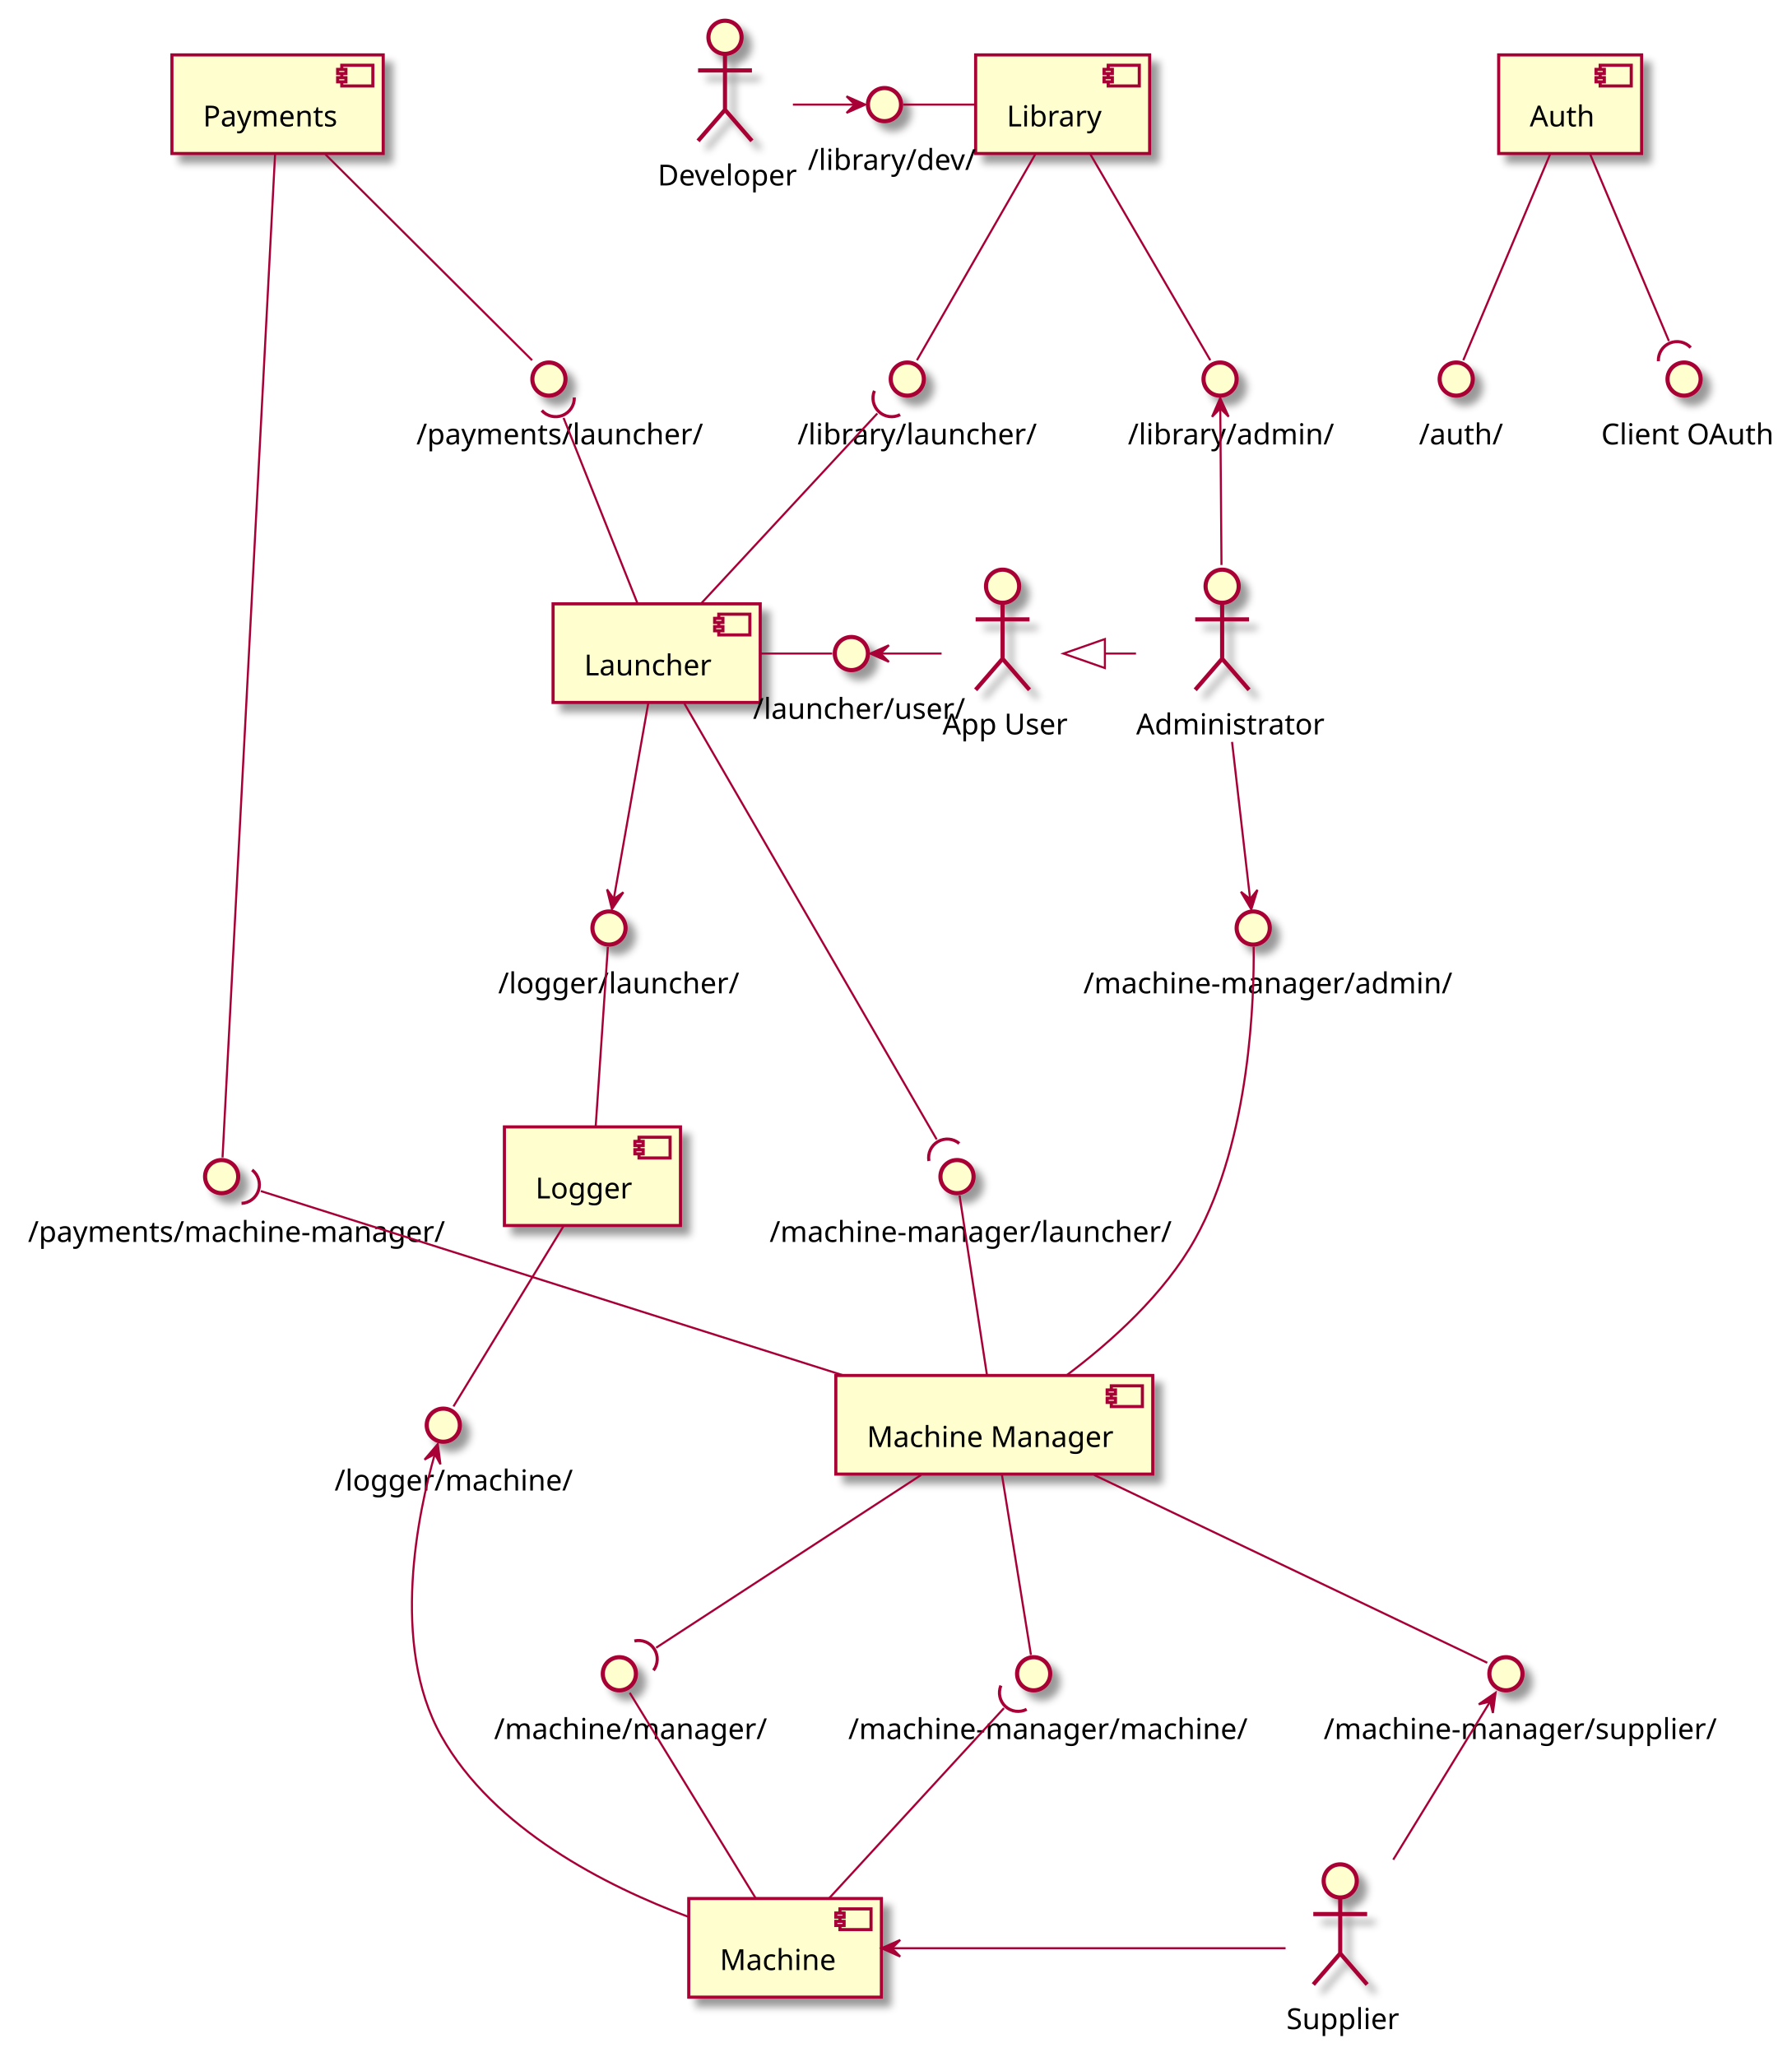
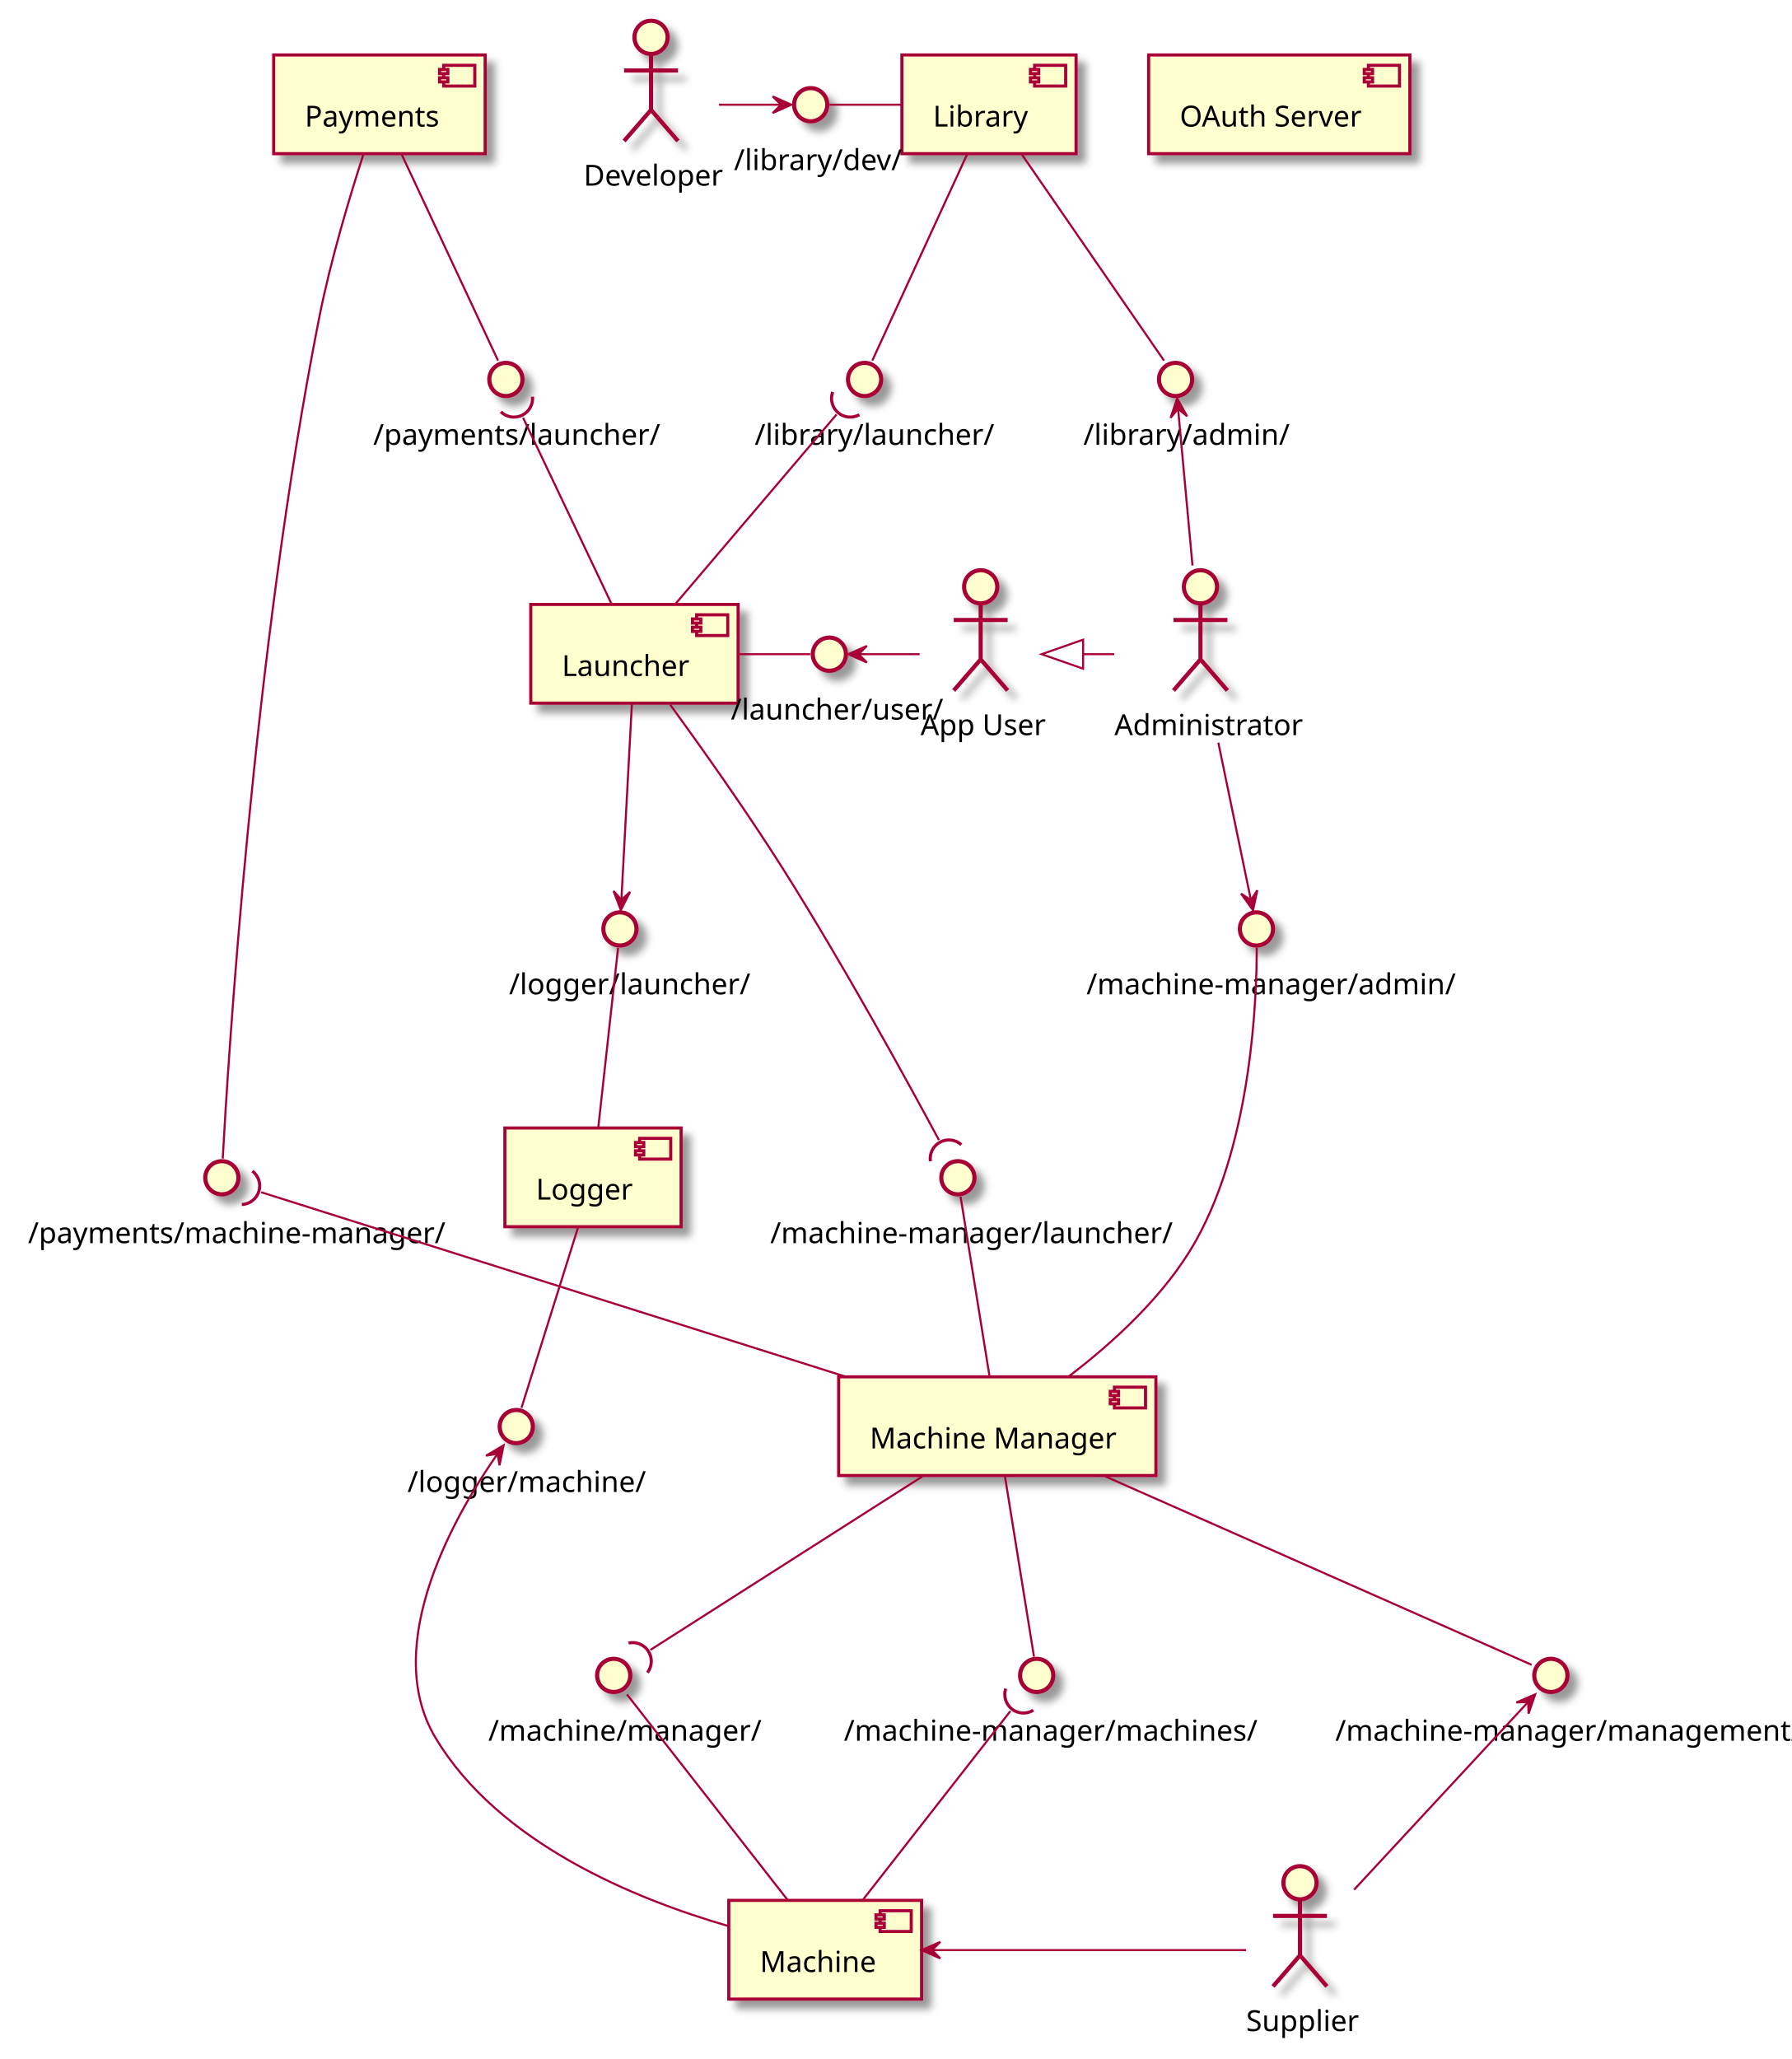
- <svg xmlns="http://www.w3.org/2000/svg" contentScriptType="application/ecmascript" contentStyleType="text/css" height="993px" preserveAspectRatio="none" style="width:865px;height:993px;" version="1.1" viewBox="0 0 865 993" width="865px" zoomAndPan="magnify">
+ <svg xmlns="http://www.w3.org/2000/svg" contentScriptType="application/ecmascript" contentStyleType="text/css" height="993px" preserveAspectRatio="none" style="width:864px;height:993px;" version="1.1" viewBox="0 0 864 993" width="864px" zoomAndPan="magnify">
  <defs>
-     <filter height="300%" id="fr6vnhxmrgjbi" width="300%" x="-1" y="-1">
+     <filter height="300%" id="fqf9n6z0uusfl" width="300%" x="-1" y="-1">
      <feGaussianBlur result="blurOut" stdDeviation="2.0" />
      <feColorMatrix in="blurOut" result="blurOut2" type="matrix" values="0 0 0 0 0 0 0 0 0 0 0 0 0 0 0 0 0 0 .4 0" />
      <feOffset dx="4.0" dy="4.0" in="blurOut2" result="blurOut3" />
      <feBlend in="SourceGraphic" in2="blurOut3" mode="normal" />
    </filter>
  </defs>
  <g>
-     <ellipse cx="484" cy="283" fill="#FEFECE" filter="url(#fr6vnhxmrgjbi)" rx="8" ry="8" style="stroke: #A80036; stroke-width: 2.0;" />
-     <path d="M484,291 L484,318 M471,299 L497,299 M484,318 L471,333 M484,318 L497,333 " fill="none" filter="url(#fr6vnhxmrgjbi)" style="stroke: #A80036; stroke-width: 2.0;" />
-     <text fill="#000000" font-family="sans-serif" font-size="14" lengthAdjust="spacingAndGlyphs" textLength="58" x="455" y="354.533">App User</text>
-     <ellipse cx="350" cy="18" fill="#FEFECE" filter="url(#fr6vnhxmrgjbi)" rx="8" ry="8" style="stroke: #A80036; stroke-width: 2.0;" />
-     <path d="M350,26 L350,53 M337,34 L363,34 M350,53 L337,68 M350,53 L363,68 " fill="none" filter="url(#fr6vnhxmrgjbi)" style="stroke: #A80036; stroke-width: 2.0;" />
-     <text fill="#000000" font-family="sans-serif" font-size="14" lengthAdjust="spacingAndGlyphs" textLength="65" x="317.5" y="89.533">Developer</text>
-     <ellipse cx="647" cy="908" fill="#FEFECE" filter="url(#fr6vnhxmrgjbi)" rx="8" ry="8" style="stroke: #A80036; stroke-width: 2.0;" />
-     <path d="M647,916 L647,943 M634,924 L660,924 M647,943 L634,958 M647,943 L660,958 " fill="none" filter="url(#fr6vnhxmrgjbi)" style="stroke: #A80036; stroke-width: 2.0;" />
-     <text fill="#000000" font-family="sans-serif" font-size="14" lengthAdjust="spacingAndGlyphs" textLength="52" x="621" y="979.533">Supplier</text>
-     <ellipse cx="590" cy="283" fill="#FEFECE" filter="url(#fr6vnhxmrgjbi)" rx="8" ry="8" style="stroke: #A80036; stroke-width: 2.0;" />
-     <path d="M590,291 L590,318 M577,299 L603,299 M590,318 L577,333 M590,318 L603,333 " fill="none" filter="url(#fr6vnhxmrgjbi)" style="stroke: #A80036; stroke-width: 2.0;" />
-     <text fill="#000000" font-family="sans-serif" font-size="14" lengthAdjust="spacingAndGlyphs" textLength="83" x="548.5" y="354.533">Administrator</text>
-     <rect fill="#FEFECE" filter="url(#fr6vnhxmrgjbi)" height="47.609" style="stroke: #A80036; stroke-width: 1.5;" width="100" x="267" y="291.5" />
-     <rect fill="#FEFECE" height="10" style="stroke: #A80036; stroke-width: 1.5;" width="15" x="347" y="296.5" />
-     <rect fill="#FEFECE" height="2" style="stroke: #A80036; stroke-width: 1.5;" width="4" x="345" y="298.5" />
-     <rect fill="#FEFECE" height="2" style="stroke: #A80036; stroke-width: 1.5;" width="4" x="345" y="302.5" />
-     <text fill="#000000" font-family="sans-serif" font-size="14" lengthAdjust="spacingAndGlyphs" textLength="60" x="282" y="326.033">Launcher</text>
-     <rect fill="#FEFECE" filter="url(#fr6vnhxmrgjbi)" height="47.609" style="stroke: #A80036; stroke-width: 1.5;" width="84" x="471" y="26.5" />
-     <rect fill="#FEFECE" height="10" style="stroke: #A80036; stroke-width: 1.5;" width="15" x="535" y="31.5" />
-     <rect fill="#FEFECE" height="2" style="stroke: #A80036; stroke-width: 1.5;" width="4" x="533" y="33.5" />
-     <rect fill="#FEFECE" height="2" style="stroke: #A80036; stroke-width: 1.5;" width="4" x="533" y="37.5" />
-     <text fill="#000000" font-family="sans-serif" font-size="14" lengthAdjust="spacingAndGlyphs" textLength="44" x="486" y="61.033">Library</text>
-     <rect fill="#FEFECE" filter="url(#fr6vnhxmrgjbi)" height="47.609" style="stroke: #A80036; stroke-width: 1.5;" width="85" x="243.5" y="544" />
+     <ellipse cx="473" cy="283" fill="#FEFECE" filter="url(#fqf9n6z0uusfl)" rx="8" ry="8" style="stroke: #A80036; stroke-width: 2.0;" />
+     <path d="M473,291 L473,318 M460,299 L486,299 M473,318 L460,333 M473,318 L486,333 " fill="none" filter="url(#fqf9n6z0uusfl)" style="stroke: #A80036; stroke-width: 2.0;" />
+     <text fill="#000000" font-family="sans-serif" font-size="14" lengthAdjust="spacingAndGlyphs" textLength="58" x="444" y="354.533">App User</text>
+     <ellipse cx="314" cy="18" fill="#FEFECE" filter="url(#fqf9n6z0uusfl)" rx="8" ry="8" style="stroke: #A80036; stroke-width: 2.0;" />
+     <path d="M314,26 L314,53 M301,34 L327,34 M314,53 L301,68 M314,53 L327,68 " fill="none" filter="url(#fqf9n6z0uusfl)" style="stroke: #A80036; stroke-width: 2.0;" />
+     <text fill="#000000" font-family="sans-serif" font-size="14" lengthAdjust="spacingAndGlyphs" textLength="65" x="281.5" y="89.533">Developer</text>
+     <ellipse cx="627" cy="908" fill="#FEFECE" filter="url(#fqf9n6z0uusfl)" rx="8" ry="8" style="stroke: #A80036; stroke-width: 2.0;" />
+     <path d="M627,916 L627,943 M614,924 L640,924 M627,943 L614,958 M627,943 L640,958 " fill="none" filter="url(#fqf9n6z0uusfl)" style="stroke: #A80036; stroke-width: 2.0;" />
+     <text fill="#000000" font-family="sans-serif" font-size="14" lengthAdjust="spacingAndGlyphs" textLength="52" x="601" y="979.533">Supplier</text>
+     <ellipse cx="579" cy="283" fill="#FEFECE" filter="url(#fqf9n6z0uusfl)" rx="8" ry="8" style="stroke: #A80036; stroke-width: 2.0;" />
+     <path d="M579,291 L579,318 M566,299 L592,299 M579,318 L566,333 M579,318 L592,333 " fill="none" filter="url(#fqf9n6z0uusfl)" style="stroke: #A80036; stroke-width: 2.0;" />
+     <text fill="#000000" font-family="sans-serif" font-size="14" lengthAdjust="spacingAndGlyphs" textLength="83" x="537.5" y="354.533">Administrator</text>
+     <rect fill="#FEFECE" filter="url(#fqf9n6z0uusfl)" height="47.609" style="stroke: #A80036; stroke-width: 1.5;" width="100" x="256" y="291.5" />
+     <rect fill="#FEFECE" height="10" style="stroke: #A80036; stroke-width: 1.5;" width="15" x="336" y="296.5" />
+     <rect fill="#FEFECE" height="2" style="stroke: #A80036; stroke-width: 1.5;" width="4" x="334" y="298.5" />
+     <rect fill="#FEFECE" height="2" style="stroke: #A80036; stroke-width: 1.5;" width="4" x="334" y="302.5" />
+     <text fill="#000000" font-family="sans-serif" font-size="14" lengthAdjust="spacingAndGlyphs" textLength="60" x="271" y="326.033">Launcher</text>
+     <rect fill="#FEFECE" filter="url(#fqf9n6z0uusfl)" height="47.609" style="stroke: #A80036; stroke-width: 1.5;" width="84" x="435" y="26.5" />
+     <rect fill="#FEFECE" height="10" style="stroke: #A80036; stroke-width: 1.5;" width="15" x="499" y="31.5" />
+     <rect fill="#FEFECE" height="2" style="stroke: #A80036; stroke-width: 1.5;" width="4" x="497" y="33.5" />
+     <rect fill="#FEFECE" height="2" style="stroke: #A80036; stroke-width: 1.5;" width="4" x="497" y="37.5" />
+     <text fill="#000000" font-family="sans-serif" font-size="14" lengthAdjust="spacingAndGlyphs" textLength="44" x="450" y="61.033">Library</text>
+     <rect fill="#FEFECE" filter="url(#fqf9n6z0uusfl)" height="47.609" style="stroke: #A80036; stroke-width: 1.5;" width="85" x="243.5" y="544" />
    <rect fill="#FEFECE" height="10" style="stroke: #A80036; stroke-width: 1.5;" width="15" x="308.5" y="549" />
    <rect fill="#FEFECE" height="2" style="stroke: #A80036; stroke-width: 1.5;" width="4" x="306.5" y="551" />
    <rect fill="#FEFECE" height="2" style="stroke: #A80036; stroke-width: 1.5;" width="4" x="306.5" y="555" />
    <text fill="#000000" font-family="sans-serif" font-size="14" lengthAdjust="spacingAndGlyphs" textLength="45" x="258.5" y="578.533">Logger</text>
-     <rect fill="#FEFECE" filter="url(#fr6vnhxmrgjbi)" height="47.609" style="stroke: #A80036; stroke-width: 1.5;" width="153" x="403.5" y="664" />
-     <rect fill="#FEFECE" height="10" style="stroke: #A80036; stroke-width: 1.5;" width="15" x="536.5" y="669" />
-     <rect fill="#FEFECE" height="2" style="stroke: #A80036; stroke-width: 1.5;" width="4" x="534.5" y="671" />
-     <rect fill="#FEFECE" height="2" style="stroke: #A80036; stroke-width: 1.5;" width="4" x="534.5" y="675" />
-     <text fill="#000000" font-family="sans-serif" font-size="14" lengthAdjust="spacingAndGlyphs" textLength="113" x="418.5" y="698.533">Machine Manager</text>
-     <rect fill="#FEFECE" filter="url(#fr6vnhxmrgjbi)" height="47.609" style="stroke: #A80036; stroke-width: 1.5;" width="102" x="83" y="26.5" />
-     <rect fill="#FEFECE" height="10" style="stroke: #A80036; stroke-width: 1.5;" width="15" x="165" y="31.5" />
-     <rect fill="#FEFECE" height="2" style="stroke: #A80036; stroke-width: 1.5;" width="4" x="163" y="33.5" />
-     <rect fill="#FEFECE" height="2" style="stroke: #A80036; stroke-width: 1.5;" width="4" x="163" y="37.5" />
-     <text fill="#000000" font-family="sans-serif" font-size="14" lengthAdjust="spacingAndGlyphs" textLength="62" x="98" y="61.033">Payments</text>
-     <rect fill="#FEFECE" filter="url(#fr6vnhxmrgjbi)" height="47.609" style="stroke: #A80036; stroke-width: 1.5;" width="93" x="332.5" y="916.5" />
-     <rect fill="#FEFECE" height="10" style="stroke: #A80036; stroke-width: 1.5;" width="15" x="405.5" y="921.5" />
-     <rect fill="#FEFECE" height="2" style="stroke: #A80036; stroke-width: 1.5;" width="4" x="403.5" y="923.5" />
-     <rect fill="#FEFECE" height="2" style="stroke: #A80036; stroke-width: 1.5;" width="4" x="403.5" y="927.5" />
-     <text fill="#000000" font-family="sans-serif" font-size="14" lengthAdjust="spacingAndGlyphs" textLength="53" x="347.5" y="951.033">Machine</text>
-     <rect fill="#FEFECE" filter="url(#fr6vnhxmrgjbi)" height="47.609" style="stroke: #A80036; stroke-width: 1.5;" width="69" x="723.5" y="26.5" />
-     <rect fill="#FEFECE" height="10" style="stroke: #A80036; stroke-width: 1.5;" width="15" x="772.5" y="31.5" />
-     <rect fill="#FEFECE" height="2" style="stroke: #A80036; stroke-width: 1.5;" width="4" x="770.5" y="33.5" />
-     <rect fill="#FEFECE" height="2" style="stroke: #A80036; stroke-width: 1.5;" width="4" x="770.5" y="37.5" />
-     <text fill="#000000" font-family="sans-serif" font-size="14" lengthAdjust="spacingAndGlyphs" textLength="29" x="738.5" y="61.033">Auth</text>
-     <ellipse cx="703" cy="183" fill="#FEFECE" filter="url(#fr6vnhxmrgjbi)" rx="8" ry="8" style="stroke: #A80036; stroke-width: 2.0;" />
-     <text fill="#000000" font-family="sans-serif" font-size="14" lengthAdjust="spacingAndGlyphs" textLength="36" x="685" y="214.533">/auth/</text>
-     <ellipse cx="813" cy="183" fill="#FEFECE" filter="url(#fr6vnhxmrgjbi)" rx="8" ry="8" style="stroke: #A80036; stroke-width: 2.0;" />
-     <text fill="#000000" font-family="sans-serif" font-size="14" lengthAdjust="spacingAndGlyphs" textLength="80" x="773" y="214.533">Client OAuth</text>
-     <ellipse cx="294" cy="448" fill="#FEFECE" filter="url(#fr6vnhxmrgjbi)" rx="8" ry="8" style="stroke: #A80036; stroke-width: 2.0;" />
-     <text fill="#000000" font-family="sans-serif" font-size="14" lengthAdjust="spacingAndGlyphs" textLength="107" x="240.5" y="479.533">/logger/launcher/</text>
-     <ellipse cx="214" cy="688" fill="#FEFECE" filter="url(#fr6vnhxmrgjbi)" rx="8" ry="8" style="stroke: #A80036; stroke-width: 2.0;" />
-     <text fill="#000000" font-family="sans-serif" font-size="14" lengthAdjust="spacingAndGlyphs" textLength="105" x="161.5" y="719.533">/logger/machine/</text>
-     <ellipse cx="499" cy="808" fill="#FEFECE" filter="url(#fr6vnhxmrgjbi)" rx="8" ry="8" style="stroke: #A80036; stroke-width: 2.0;" />
-     <text fill="#000000" font-family="sans-serif" font-size="14" lengthAdjust="spacingAndGlyphs" textLength="179" x="409.5" y="839.533">/machine-manager/machine/</text>
-     <ellipse cx="589" cy="183" fill="#FEFECE" filter="url(#fr6vnhxmrgjbi)" rx="8" ry="8" style="stroke: #A80036; stroke-width: 2.0;" />
-     <text fill="#000000" font-family="sans-serif" font-size="14" lengthAdjust="spacingAndGlyphs" textLength="89" x="544.5" y="214.533">/library/admin/</text>
-     <ellipse cx="605" cy="448" fill="#FEFECE" filter="url(#fr6vnhxmrgjbi)" rx="8" ry="8" style="stroke: #A80036; stroke-width: 2.0;" />
-     <text fill="#000000" font-family="sans-serif" font-size="14" lengthAdjust="spacingAndGlyphs" textLength="164" x="523" y="479.533">/machine-manager/admin/</text>
-     <ellipse cx="462" cy="568" fill="#FEFECE" filter="url(#fr6vnhxmrgjbi)" rx="8" ry="8" style="stroke: #A80036; stroke-width: 2.0;" />
+     <rect fill="#FEFECE" filter="url(#fqf9n6z0uusfl)" height="47.609" style="stroke: #A80036; stroke-width: 1.5;" width="153" x="404.5" y="664" />
+     <rect fill="#FEFECE" height="10" style="stroke: #A80036; stroke-width: 1.5;" width="15" x="537.5" y="669" />
+     <rect fill="#FEFECE" height="2" style="stroke: #A80036; stroke-width: 1.5;" width="4" x="535.5" y="671" />
+     <rect fill="#FEFECE" height="2" style="stroke: #A80036; stroke-width: 1.5;" width="4" x="535.5" y="675" />
+     <text fill="#000000" font-family="sans-serif" font-size="14" lengthAdjust="spacingAndGlyphs" textLength="113" x="419.5" y="698.533">Machine Manager</text>
+     <rect fill="#FEFECE" filter="url(#fqf9n6z0uusfl)" height="47.609" style="stroke: #A80036; stroke-width: 1.5;" width="102" x="132" y="26.5" />
+     <rect fill="#FEFECE" height="10" style="stroke: #A80036; stroke-width: 1.5;" width="15" x="214" y="31.5" />
+     <rect fill="#FEFECE" height="2" style="stroke: #A80036; stroke-width: 1.5;" width="4" x="212" y="33.5" />
+     <rect fill="#FEFECE" height="2" style="stroke: #A80036; stroke-width: 1.5;" width="4" x="212" y="37.5" />
+     <text fill="#000000" font-family="sans-serif" font-size="14" lengthAdjust="spacingAndGlyphs" textLength="62" x="147" y="61.033">Payments</text>
+     <rect fill="#FEFECE" filter="url(#fqf9n6z0uusfl)" height="47.609" style="stroke: #A80036; stroke-width: 1.5;" width="93" x="351.5" y="916.5" />
+     <rect fill="#FEFECE" height="10" style="stroke: #A80036; stroke-width: 1.5;" width="15" x="424.5" y="921.5" />
+     <rect fill="#FEFECE" height="2" style="stroke: #A80036; stroke-width: 1.5;" width="4" x="422.5" y="923.5" />
+     <rect fill="#FEFECE" height="2" style="stroke: #A80036; stroke-width: 1.5;" width="4" x="422.5" y="927.5" />
+     <text fill="#000000" font-family="sans-serif" font-size="14" lengthAdjust="spacingAndGlyphs" textLength="53" x="366.5" y="951.033">Machine</text>
+     <rect fill="#FEFECE" filter="url(#fqf9n6z0uusfl)" height="47.609" style="stroke: #A80036; stroke-width: 1.5;" width="126" x="554" y="26.5" />
+     <rect fill="#FEFECE" height="10" style="stroke: #A80036; stroke-width: 1.5;" width="15" x="660" y="31.5" />
+     <rect fill="#FEFECE" height="2" style="stroke: #A80036; stroke-width: 1.5;" width="4" x="658" y="33.5" />
+     <rect fill="#FEFECE" height="2" style="stroke: #A80036; stroke-width: 1.5;" width="4" x="658" y="37.5" />
+     <text fill="#000000" font-family="sans-serif" font-size="14" lengthAdjust="spacingAndGlyphs" textLength="86" x="569" y="61.033">OAuth Server</text>
+     <ellipse cx="299" cy="448" fill="#FEFECE" filter="url(#fqf9n6z0uusfl)" rx="8" ry="8" style="stroke: #A80036; stroke-width: 2.0;" />
+     <text fill="#000000" font-family="sans-serif" font-size="14" lengthAdjust="spacingAndGlyphs" textLength="107" x="245.5" y="479.533">/logger/launcher/</text>
+     <ellipse cx="249" cy="688" fill="#FEFECE" filter="url(#fqf9n6z0uusfl)" rx="8" ry="8" style="stroke: #A80036; stroke-width: 2.0;" />
+     <text fill="#000000" font-family="sans-serif" font-size="14" lengthAdjust="spacingAndGlyphs" textLength="105" x="196.5" y="719.533">/logger/machine/</text>
+     <ellipse cx="500" cy="808" fill="#FEFECE" filter="url(#fqf9n6z0uusfl)" rx="8" ry="8" style="stroke: #A80036; stroke-width: 2.0;" />
+     <text fill="#000000" font-family="sans-serif" font-size="14" lengthAdjust="spacingAndGlyphs" textLength="186" x="407" y="839.533">/machine-manager/machines/</text>
+     <ellipse cx="567" cy="183" fill="#FEFECE" filter="url(#fqf9n6z0uusfl)" rx="8" ry="8" style="stroke: #A80036; stroke-width: 2.0;" />
+     <text fill="#000000" font-family="sans-serif" font-size="14" lengthAdjust="spacingAndGlyphs" textLength="89" x="522.5" y="214.533">/library/admin/</text>
+     <ellipse cx="606" cy="448" fill="#FEFECE" filter="url(#fqf9n6z0uusfl)" rx="8" ry="8" style="stroke: #A80036; stroke-width: 2.0;" />
+     <text fill="#000000" font-family="sans-serif" font-size="14" lengthAdjust="spacingAndGlyphs" textLength="164" x="524" y="479.533">/machine-manager/admin/</text>
+     <ellipse cx="462" cy="568" fill="#FEFECE" filter="url(#fqf9n6z0uusfl)" rx="8" ry="8" style="stroke: #A80036; stroke-width: 2.0;" />
    <text fill="#000000" font-family="sans-serif" font-size="14" lengthAdjust="spacingAndGlyphs" textLength="181" x="371.5" y="599.533">/machine-manager/launcher/</text>
-     <ellipse cx="438" cy="183" fill="#FEFECE" filter="url(#fr6vnhxmrgjbi)" rx="8" ry="8" style="stroke: #A80036; stroke-width: 2.0;" />
-     <text fill="#000000" font-family="sans-serif" font-size="14" lengthAdjust="spacingAndGlyphs" textLength="106" x="385" y="214.533">/library/launcher/</text>
-     <ellipse cx="265" cy="183" fill="#FEFECE" filter="url(#fr6vnhxmrgjbi)" rx="8" ry="8" style="stroke: #A80036; stroke-width: 2.0;" />
-     <text fill="#000000" font-family="sans-serif" font-size="14" lengthAdjust="spacingAndGlyphs" textLength="128" x="201" y="214.533">/payments/launcher/</text>
-     <ellipse cx="107" cy="568" fill="#FEFECE" filter="url(#fr6vnhxmrgjbi)" rx="8" ry="8" style="stroke: #A80036; stroke-width: 2.0;" />
+     <ellipse cx="417" cy="183" fill="#FEFECE" filter="url(#fqf9n6z0uusfl)" rx="8" ry="8" style="stroke: #A80036; stroke-width: 2.0;" />
+     <text fill="#000000" font-family="sans-serif" font-size="14" lengthAdjust="spacingAndGlyphs" textLength="106" x="364" y="214.533">/library/launcher/</text>
+     <ellipse cx="244" cy="183" fill="#FEFECE" filter="url(#fqf9n6z0uusfl)" rx="8" ry="8" style="stroke: #A80036; stroke-width: 2.0;" />
+     <text fill="#000000" font-family="sans-serif" font-size="14" lengthAdjust="spacingAndGlyphs" textLength="128" x="180" y="214.533">/payments/launcher/</text>
+     <ellipse cx="107" cy="568" fill="#FEFECE" filter="url(#fqf9n6z0uusfl)" rx="8" ry="8" style="stroke: #A80036; stroke-width: 2.0;" />
    <text fill="#000000" font-family="sans-serif" font-size="14" lengthAdjust="spacingAndGlyphs" textLength="187" x="13.5" y="599.533">/payments/machine-manager/</text>
-     <ellipse cx="427" cy="50.5" fill="#FEFECE" filter="url(#fr6vnhxmrgjbi)" rx="8" ry="8" style="stroke: #A80036; stroke-width: 2.0;" />
-     <text fill="#000000" font-family="sans-serif" font-size="14" lengthAdjust="spacingAndGlyphs" textLength="74" x="390" y="82.033">/library/dev/</text>
-     <ellipse cx="727" cy="808" fill="#FEFECE" filter="url(#fr6vnhxmrgjbi)" rx="8" ry="8" style="stroke: #A80036; stroke-width: 2.0;" />
-     <text fill="#000000" font-family="sans-serif" font-size="14" lengthAdjust="spacingAndGlyphs" textLength="176" x="639" y="839.533">/machine-manager/supplier/</text>
-     <ellipse cx="411" cy="315.5" fill="#FEFECE" filter="url(#fr6vnhxmrgjbi)" rx="8" ry="8" style="stroke: #A80036; stroke-width: 2.0;" />
-     <text fill="#000000" font-family="sans-serif" font-size="14" lengthAdjust="spacingAndGlyphs" textLength="95" x="363.5" y="347.033">/launcher/user/</text>
-     <ellipse cx="299" cy="808" fill="#FEFECE" filter="url(#fr6vnhxmrgjbi)" rx="8" ry="8" style="stroke: #A80036; stroke-width: 2.0;" />
-     <text fill="#000000" font-family="sans-serif" font-size="14" lengthAdjust="spacingAndGlyphs" textLength="121" x="238.5" y="839.533">/machine/manager/</text>
-     <path d="M533.638,315.5 C538.561,315.5 543.485,315.5 548.408,315.5 " fill="none" id="AU-AA" style="stroke: #A80036; stroke-width: 1.0;" />
-     <polygon fill="none" points="533.398,322.5,513.398,315.5,533.398,308.5,533.398,322.5" style="stroke: #A80036; stroke-width: 1.0;" />
-     <path d="M748.294,74.53 C735.773,104.238 714.629,154.408 706.41,173.908 " fill="none" id="CA-ICA" style="stroke: #A80036; stroke-width: 1.0;" />
-     <path d="M767.706,74.53 C778.564,100.293 795.907,141.443 805.682,164.635 " fill="none" id="CA-ICAOther" style="stroke: #A80036; stroke-width: 1.0;" />
-     <path d="M816.187,167.786 A9,9 0 0 0 800.601 174.357" fill="none" style="stroke: #A80036; stroke-width: 1.5;" />
-     <path d="M382.785,50.5 C392.688,50.5 402.592,50.5 412.495,50.5 " fill="none" id="AD-ICLiAD" style="stroke: #A80036; stroke-width: 1.0;" />
-     <polygon fill="#A80036" points="417.673,50.5,408.673,46.5,412.673,50.5,408.673,54.5,417.673,50.5" style="stroke: #A80036; stroke-width: 1.0;" />
-     <path d="M436.07,50.5 C447.69,50.5 459.309,50.5 470.929,50.5 " fill="none" id="ICLiAD-CLi" style="stroke: #A80036; stroke-width: 1.0;" />
-     <path d="M719.229,821.676 C708.53,839.13 688.75,871.396 672.591,897.755 " fill="none" id="ICMAS-AS" style="stroke: #A80036; stroke-width: 1.0;" />
-     <polygon fill="#A80036" points="721.996,817.163,713.882,822.746,719.383,821.426,720.703,826.927,721.996,817.163" style="stroke: #A80036; stroke-width: 1.0;" />
-     <path d="M528.21,712.032 C588.58,740.872 687.761,788.254 717.982,802.692 " fill="none" id="CM-ICMAS" style="stroke: #A80036; stroke-width: 1.0;" />
-     <path d="M425.236,315.5 C435.01,315.5 444.784,315.5 454.558,315.5 " fill="none" id="ICLaAU-AU" style="stroke: #A80036; stroke-width: 1.0;" />
-     <polygon fill="#A80036" points="420.125,315.5,429.125,319.5,425.125,315.5,429.125,311.5,420.125,315.5" style="stroke: #A80036; stroke-width: 1.0;" />
-     <path d="M367.305,315.5 C378.797,315.5 390.29,315.5 401.783,315.5 " fill="none" id="CLa-ICLaAU" style="stroke: #A80036; stroke-width: 1.0;" />
-     <path d="M499.764,74.53 C482.691,104.238 453.857,154.408 442.65,173.908 " fill="none" id="CLi-ICLiCLa" style="stroke: #A80036; stroke-width: 1.0;" />
-     <path d="M423.537,199.599 C402.407,222.387 362.955,264.937 338.443,291.374 " fill="none" id="ICLiCLa-CLa" style="stroke: #A80036; stroke-width: 1.0;" />
-     <path d="M422.136,188.67 A9,9 0 0 0 434.54 200.17" fill="none" style="stroke: #A80036; stroke-width: 1.5;" />
-     <path d="M330.381,339.617 C359.26,389.508 426.862,506.297 452.188,550.05 " fill="none" id="CLa-ICMCLa" style="stroke: #A80036; stroke-width: 1.0;" />
-     <path d="M463.077,551.979 A9,9 0 0 0 448.437 560.451" fill="none" style="stroke: #A80036; stroke-width: 1.5;" />
-     <path d="M463.237,577.111 C465.922,594.71 472.367,636.963 476.438,663.65 " fill="none" id="ICMCLa-CM" style="stroke: #A80036; stroke-width: 1.0;" />
-     <path d="M483.708,712.032 C488.007,738.726 494.863,781.305 497.703,798.942 " fill="none" id="CM-ICMCMa" style="stroke: #A80036; stroke-width: 1.0;" />
-     <path d="M484.656,824.599 C463.701,847.387 424.575,889.937 400.266,916.374 " fill="none" id="ICMCMa-CMa" style="stroke: #A80036; stroke-width: 1.0;" />
-     <path d="M483.184,813.705 A9,9 0 0 0 495.635 825.153" fill="none" style="stroke: #A80036; stroke-width: 1.5;" />
-     <path d="M444.672,712.032 C406.239,737.087 346.34,776.138 316.759,795.422 " fill="none" id="CM-ICMaCM" style="stroke: #A80036; stroke-width: 1.0;" />
-     <path d="M315.483,806.35 A9,9 0 0 0 306.246 792.18" fill="none" style="stroke: #A80036; stroke-width: 1.5;" />
-     <path d="M304.004,817.163 C315.977,836.693 346.626,886.69 364.823,916.374 " fill="none" id="ICMaCM-CMa" style="stroke: #A80036; stroke-width: 1.0;" />
-     <path d="M430.919,940.5 C494.153,940.5 557.387,940.5 620.621,940.5 " fill="none" id="CMa-AS" style="stroke: #A80036; stroke-width: 1.0;" />
-     <polygon fill="#A80036" points="425.586,940.5,434.586,944.5,430.586,940.5,434.586,936.5,425.586,940.5" style="stroke: #A80036; stroke-width: 1.0;" />
-     <path d="M526.412,74.53 C543.713,104.238 572.931,154.408 584.288,173.908 " fill="none" id="CLi-ICLiAA" style="stroke: #A80036; stroke-width: 1.0;" />
-     <path d="M589.104,197.584 C589.239,215.231 589.482,246.846 589.68,272.755 " fill="none" id="ICLiAA-AA" style="stroke: #A80036; stroke-width: 1.0;" />
-     <polygon fill="#A80036" points="589.063,192.163,585.133,201.194,589.102,197.163,593.132,201.132,589.063,192.163" style="stroke: #A80036; stroke-width: 1.0;" />
-     <path d="M605.213,457.023 C605.488,480.371 603.842,549.681 577,598 C562.128,624.772 536.248,647.902 514.959,663.867 " fill="none" id="ICMAA-CM" style="stroke: #A80036; stroke-width: 1.0;" />
-     <path d="M594.787,358.15 C597.776,384.153 601.429,415.934 603.457,433.572 " fill="none" id="AA-ICMAA" style="stroke: #A80036; stroke-width: 1.0;" />
-     <polygon fill="#A80036" points="604.078,438.983,607.023,429.585,603.507,434.016,599.076,430.499,604.078,438.983" style="stroke: #A80036; stroke-width: 1.0;" />
-     <path d="M157.119,74.53 C186.94,104.238 237.302,154.408 256.877,173.908 " fill="none" id="CP-ICPCLa" style="stroke: #A80036; stroke-width: 1.0;" />
-     <path d="M272.074,201.752 C281.331,224.985 297.574,265.748 307.785,291.374 " fill="none" id="ICPCLa-CLa" style="stroke: #A80036; stroke-width: 1.0;" />
-     <path d="M261.536,198.154 A9,9 0 0 0 277.249 191.891" fill="none" style="stroke: #A80036; stroke-width: 1.5;" />
-     <path d="M132.787,74.651 C127.985,166.339 110.416,501.772 107.432,558.748 " fill="none" id="CP-ICPCM" style="stroke: #A80036; stroke-width: 1.0;" />
-     <path d="M125.91,574.982 C176.899,591.113 319.294,636.16 407.196,663.968 " fill="none" id="ICPCM-CM" style="stroke: #A80036; stroke-width: 1.0;" />
-     <path d="M116.604,580.909 A9,9 0 0 0 121.705 564.782" fill="none" style="stroke: #A80036; stroke-width: 1.5;" />
-     <path d="M312.941,339.53 C308.114,366.917 300.223,411.694 296.326,433.801 " fill="none" id="CLa-ICLoCLa" style="stroke: #A80036; stroke-width: 1.0;" />
-     <polygon fill="#A80036" points="295.426,438.908,300.928,430.74,296.295,433.984,293.05,429.35,295.426,438.908" style="stroke: #A80036; stroke-width: 1.0;" />
-     <path d="M293.45,457.111 C292.257,474.71 289.392,516.963 287.583,543.65 " fill="none" id="ICLoCLa-CLo" style="stroke: #A80036; stroke-width: 1.0;" />
-     <path d="M271.947,592.032 C255.659,618.726 229.678,661.305 218.917,678.942 " fill="none" id="CLo-ICLoCMa" style="stroke: #A80036; stroke-width: 1.0;" />
-     <path d="M209.879,702.064 C202.087,729.358 188.093,793.577 213,838 C238.276,883.081 292.633,910.531 332.282,925.322 " fill="none" id="ICLoCMa-CMa" style="stroke: #A80036; stroke-width: 1.0;" />
-     <polygon fill="#A80036" points="211.341,697.114,204.954,704.611,209.924,701.909,212.626,706.879,211.341,697.114" style="stroke: #A80036; stroke-width: 1.0;" />
+     <ellipse cx="391" cy="50.5" fill="#FEFECE" filter="url(#fqf9n6z0uusfl)" rx="8" ry="8" style="stroke: #A80036; stroke-width: 2.0;" />
+     <text fill="#000000" font-family="sans-serif" font-size="14" lengthAdjust="spacingAndGlyphs" textLength="74" x="354" y="82.033">/library/dev/</text>
+     <ellipse cx="748" cy="808" fill="#FEFECE" filter="url(#fqf9n6z0uusfl)" rx="8" ry="8" style="stroke: #A80036; stroke-width: 2.0;" />
+     <text fill="#000000" font-family="sans-serif" font-size="14" lengthAdjust="spacingAndGlyphs" textLength="208" x="644" y="839.533">/machine-manager/management/</text>
+     <ellipse cx="400" cy="315.5" fill="#FEFECE" filter="url(#fqf9n6z0uusfl)" rx="8" ry="8" style="stroke: #A80036; stroke-width: 2.0;" />
+     <text fill="#000000" font-family="sans-serif" font-size="14" lengthAdjust="spacingAndGlyphs" textLength="95" x="352.5" y="347.033">/launcher/user/</text>
+     <ellipse cx="296" cy="808" fill="#FEFECE" filter="url(#fqf9n6z0uusfl)" rx="8" ry="8" style="stroke: #A80036; stroke-width: 2.0;" />
+     <text fill="#000000" font-family="sans-serif" font-size="14" lengthAdjust="spacingAndGlyphs" textLength="121" x="235.5" y="839.533">/machine/manager/</text>
+     <path d="M522.638,315.5 C527.561,315.5 532.485,315.5 537.408,315.5 " fill="none" id="AU-AA" style="stroke: #A80036; stroke-width: 1.0;" />
+     <polygon fill="none" points="522.398,322.5,502.398,315.5,522.398,308.5,522.398,322.5" style="stroke: #A80036; stroke-width: 1.0;" />
+     <path d="M346.785,50.5 C356.688,50.5 366.592,50.5 376.495,50.5 " fill="none" id="AD-ICLiAD" style="stroke: #A80036; stroke-width: 1.0;" />
+     <polygon fill="#A80036" points="381.673,50.5,372.673,46.5,376.673,50.5,372.673,54.5,381.673,50.5" style="stroke: #A80036; stroke-width: 1.0;" />
+     <path d="M400.07,50.5 C411.69,50.5 423.309,50.5 434.929,50.5 " fill="none" id="ICLiAD-CLi" style="stroke: #A80036; stroke-width: 1.0;" />
+     <path d="M736.934,820.935 C718.064,841.287 679.176,883.228 653.084,911.368 " fill="none" id="ICMAS-AS" style="stroke: #A80036; stroke-width: 1.0;" />
+     <polygon fill="#A80036" points="740.431,817.163,731.379,821.043,737.032,820.83,737.245,826.482,740.431,817.163" style="stroke: #A80036; stroke-width: 1.0;" />
+     <path d="M533.114,712.032 C598.675,741.006 706.582,788.696 738.703,802.891 " fill="none" id="CM-ICMAS" style="stroke: #A80036; stroke-width: 1.0;" />
+     <path d="M414.236,315.5 C424.01,315.5 433.784,315.5 443.558,315.5 " fill="none" id="ICLaAU-AU" style="stroke: #A80036; stroke-width: 1.0;" />
+     <polygon fill="#A80036" points="409.125,315.5,418.125,319.5,414.125,315.5,418.125,311.5,409.125,315.5" style="stroke: #A80036; stroke-width: 1.0;" />
+     <path d="M356.305,315.5 C367.797,315.5 379.29,315.5 390.783,315.5 " fill="none" id="CLa-ICLaAU" style="stroke: #A80036; stroke-width: 1.0;" />
+     <path d="M466.411,74.53 C452.753,104.238 429.686,154.408 420.72,173.908 " fill="none" id="CLi-ICLiCLa" style="stroke: #A80036; stroke-width: 1.0;" />
+     <path d="M403.476,199.9 C384.032,222.76 348.059,265.053 325.671,291.374 " fill="none" id="ICLiCLa-CLa" style="stroke: #A80036; stroke-width: 1.0;" />
+     <path d="M401.62,189.029 A9,9 0 0 0 414.504 199.987" fill="none" style="stroke: #A80036; stroke-width: 1.5;" />
+     <path d="M323.268,339.872 C338.049,360.18 359.63,390.564 377,418 C406.511,464.613 437.822,521.788 452.874,549.83 " fill="none" id="CLa-ICMCLa" style="stroke: #A80036; stroke-width: 1.0;" />
+     <path d="M463.659,552.068 A9,9 0 0 0 448.741 560.04" fill="none" style="stroke: #A80036; stroke-width: 1.5;" />
+     <path d="M463.306,577.111 C466.14,594.71 472.943,636.963 477.24,663.65 " fill="none" id="ICMCLa-CM" style="stroke: #A80036; stroke-width: 1.0;" />
+     <path d="M484.708,712.032 C489.007,738.726 495.863,781.305 498.703,798.942 " fill="none" id="CM-ICMCMa" style="stroke: #A80036; stroke-width: 1.0;" />
+     <path d="M487.336,825.203 C469.414,848.132 436.558,890.169 416.076,916.374 " fill="none" id="ICMCMa-CMa" style="stroke: #A80036; stroke-width: 1.0;" />
+     <path d="M485.06,814.38 A9,9 0 0 0 498.386 824.797" fill="none" style="stroke: #A80036; stroke-width: 1.5;" />
+     <path d="M444.891,712.032 C405.419,737.208 343.794,776.515 313.716,795.7 " fill="none" id="CM-ICMaCM" style="stroke: #A80036; stroke-width: 1.0;" />
+     <path d="M312.27,806.654 A9,9 0 0 0 303.175 792.393" fill="none" style="stroke: #A80036; stroke-width: 1.5;" />
+     <path d="M302.381,817.163 C317.645,836.693 356.723,886.69 379.924,916.374 " fill="none" id="ICMaCM-CMa" style="stroke: #A80036; stroke-width: 1.0;" />
+     <path d="M449.711,940.5 C500.134,940.5 550.558,940.5 600.982,940.5 " fill="none" id="CMa-AS" style="stroke: #A80036; stroke-width: 1.0;" />
+     <polygon fill="#A80036" points="444.516,940.5,453.516,944.5,449.516,940.5,453.516,936.5,444.516,940.5" style="stroke: #A80036; stroke-width: 1.0;" />
+     <path d="M492.883,74.53 C513.371,104.238 547.971,154.408 561.419,173.908 " fill="none" id="CLi-ICLiAA" style="stroke: #A80036; stroke-width: 1.0;" />
+     <path d="M568.249,197.584 C569.872,215.231 572.779,246.846 575.161,272.755 " fill="none" id="ICLiAA-AA" style="stroke: #A80036; stroke-width: 1.0;" />
+     <polygon fill="#A80036" points="567.751,192.163,564.593,201.492,568.21,197.142,572.56,200.758,567.751,192.163" style="stroke: #A80036; stroke-width: 1.0;" />
+     <path d="M606.134,457.019 C606.184,480.356 603.907,549.639 577,598 C562.193,624.613 536.585,647.75 515.539,663.759 " fill="none" id="ICMAA-CM" style="stroke: #A80036; stroke-width: 1.0;" />
+     <path d="M587.617,358.15 C593.044,384.379 599.687,416.487 603.316,434.029 " fill="none" id="AA-ICMAA" style="stroke: #A80036; stroke-width: 1.0;" />
+     <polygon fill="#A80036" points="604.341,438.983,606.435,429.359,603.328,434.087,598.601,430.98,604.341,438.983" style="stroke: #A80036; stroke-width: 1.0;" />
+     <path d="M193.765,74.53 C207.652,104.238 231.103,154.408 240.218,173.908 " fill="none" id="CP-ICPCLa" style="stroke: #A80036; stroke-width: 1.0;" />
+     <path d="M252.285,201.438 C263.296,224.615 282.783,265.632 295.013,291.374 " fill="none" id="ICPCLa-CLa" style="stroke: #A80036; stroke-width: 1.0;" />
+     <path d="M241.56,198.573 A9,9 0 0 0 256.838 191.314" fill="none" style="stroke: #A80036; stroke-width: 1.5;" />
+     <path d="M175.212,74.615 C168.624,95.016 159.416,125.675 154,153 C122.004,314.426 109.758,515.894 107.428,558.751 " fill="none" id="CP-ICPCM" style="stroke: #A80036; stroke-width: 1.0;" />
+     <path d="M125.961,574.982 C177.087,591.113 319.863,636.16 408.001,663.968 " fill="none" id="ICPCM-CM" style="stroke: #A80036; stroke-width: 1.0;" />
+     <path d="M116.635,580.909 A9,9 0 0 0 121.726 564.778" fill="none" style="stroke: #A80036; stroke-width: 1.5;" />
+     <path d="M304.765,339.53 C303.296,366.917 300.894,411.694 299.708,433.801 " fill="none" id="CLa-ICLoCLa" style="stroke: #A80036; stroke-width: 1.0;" />
+     <polygon fill="#A80036" points="299.434,438.908,303.909,430.135,299.701,433.915,295.921,429.707,299.434,438.908" style="stroke: #A80036; stroke-width: 1.0;" />
+     <path d="M298.106,457.111 C296.168,474.71 291.513,516.963 288.573,543.65 " fill="none" id="ICLoCLa-CLo" style="stroke: #A80036; stroke-width: 1.0;" />
+     <path d="M278.778,592.032 C270.408,618.726 257.057,661.305 251.527,678.942 " fill="none" id="CLo-ICLoCMa" style="stroke: #A80036; stroke-width: 1.0;" />
+     <path d="M239.87,701.269 C221.239,727.93 182.806,792.413 210,838 C240.404,888.967 306.241,915.874 351.342,928.887 " fill="none" id="ICLoCMa-CMa" style="stroke: #A80036; stroke-width: 1.0;" />
+     <polygon fill="#A80036" points="242.888,697.033,234.407,702.041,239.986,701.105,240.922,706.684,242.888,697.033" style="stroke: #A80036; stroke-width: 1.0;" />
  </g>
</svg>
